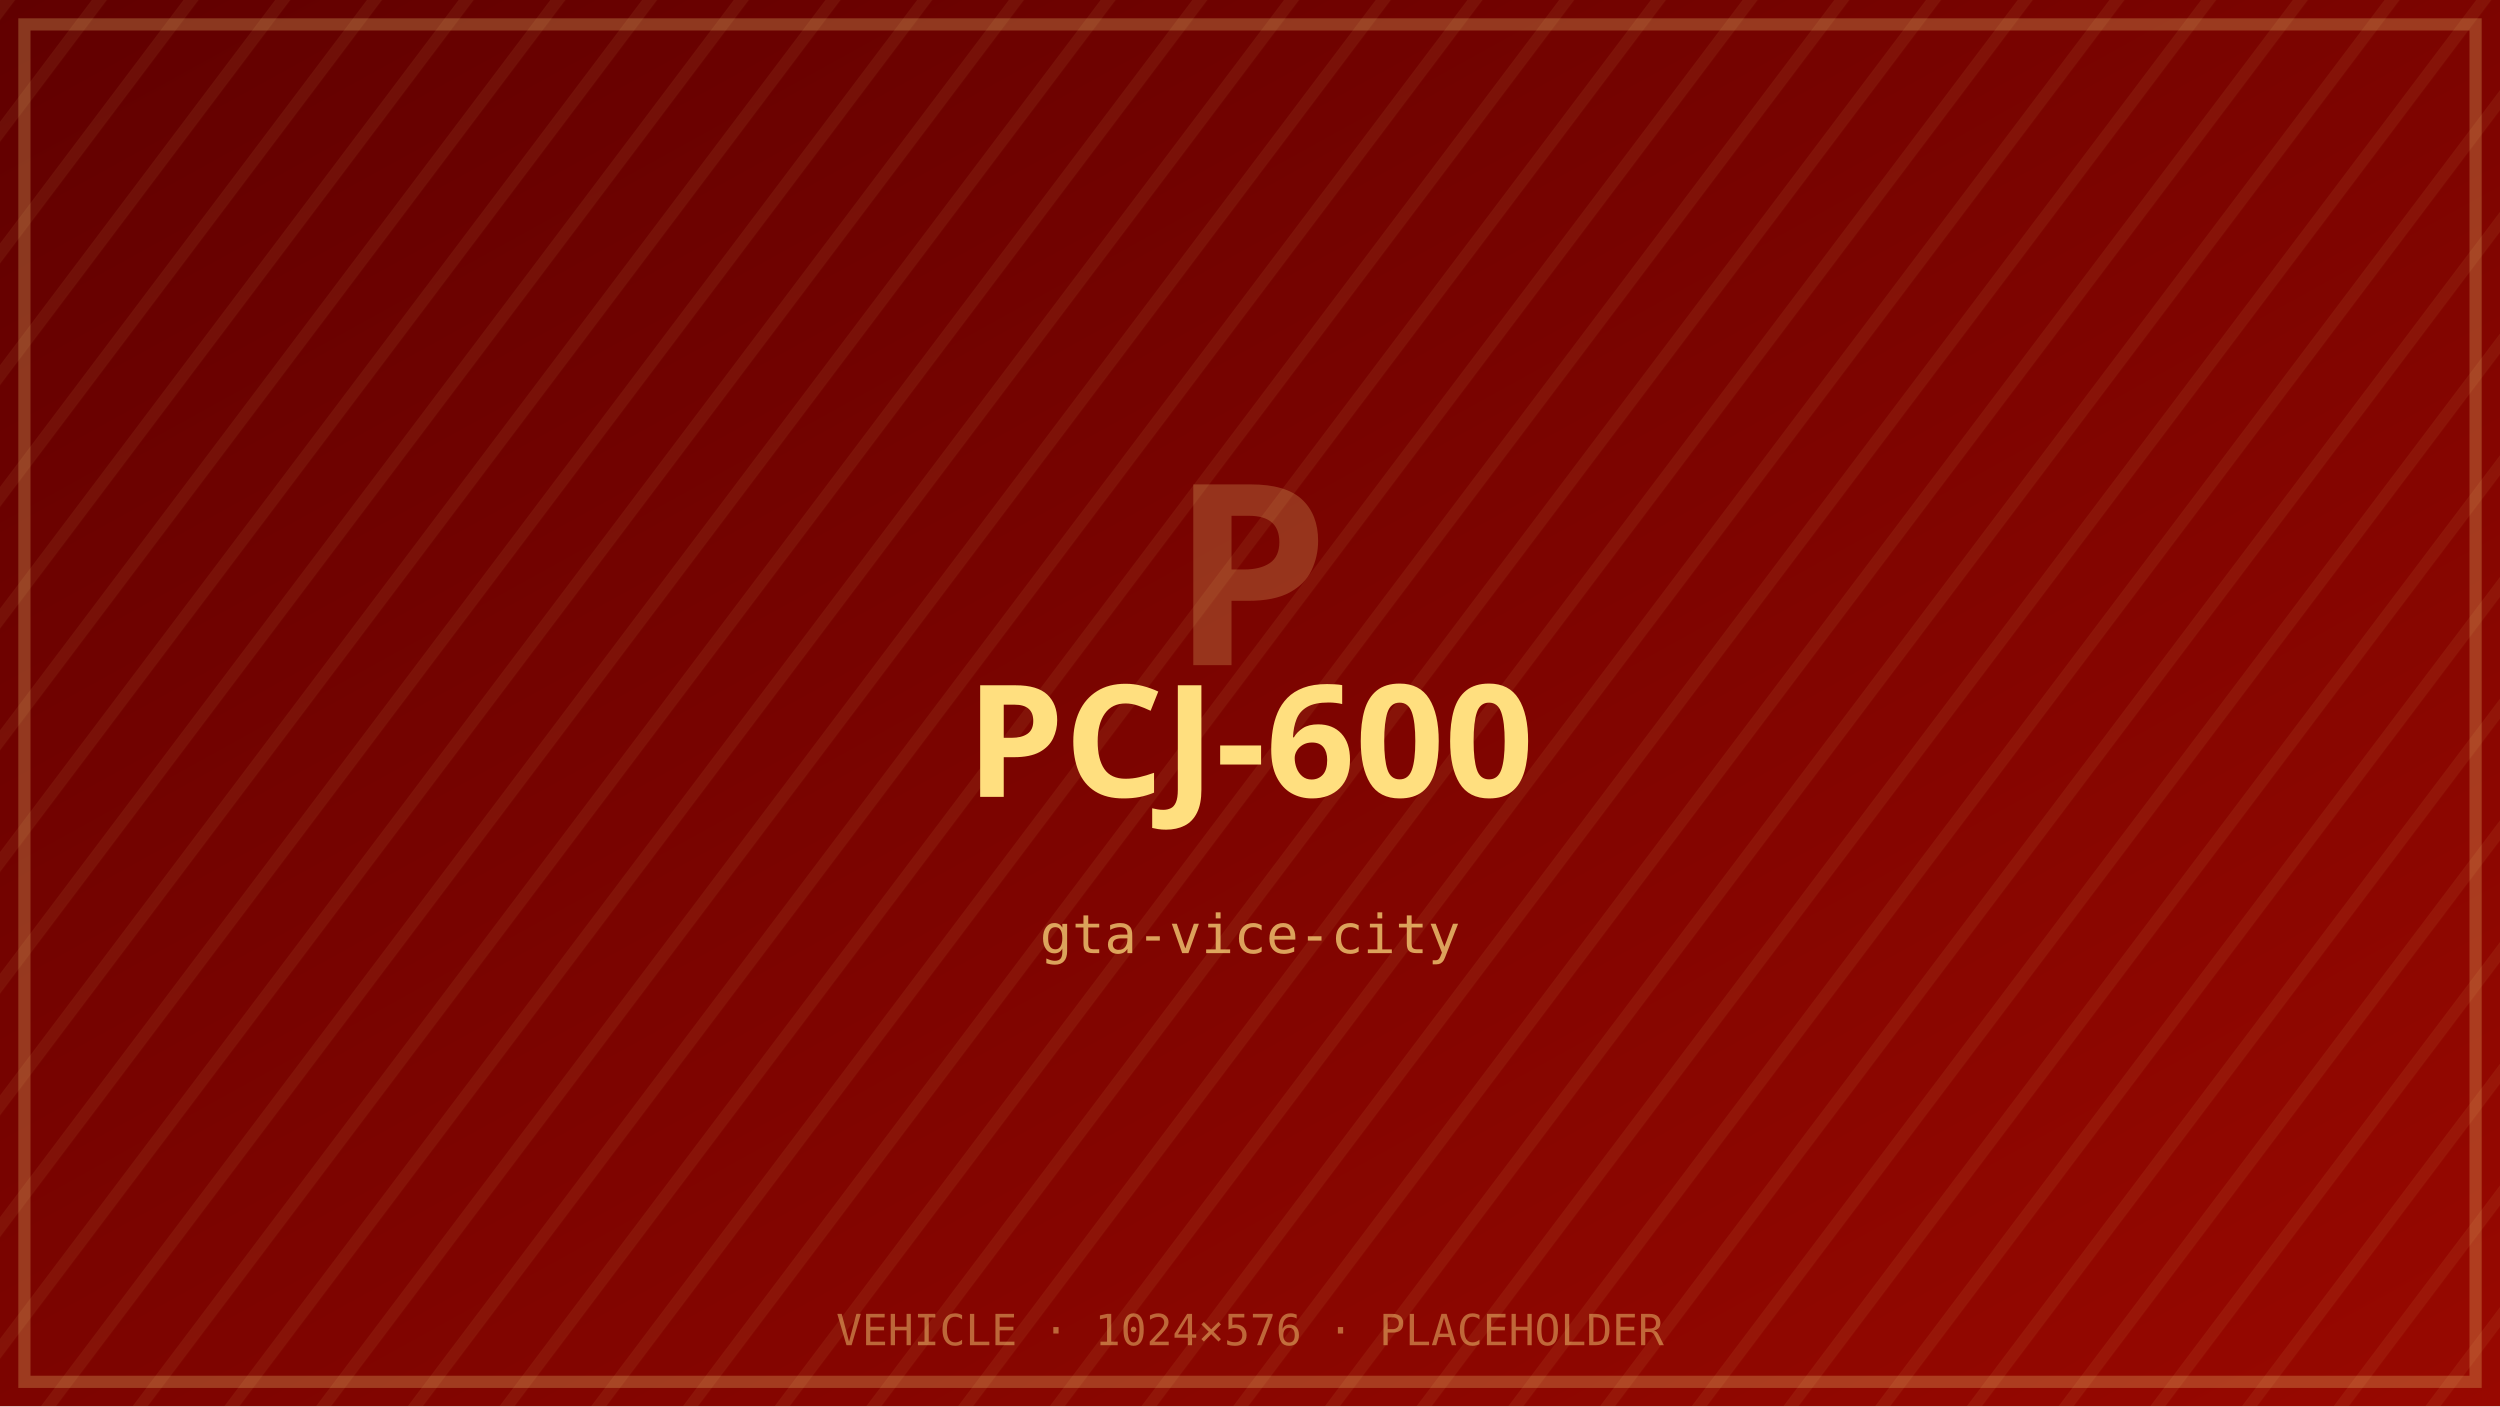
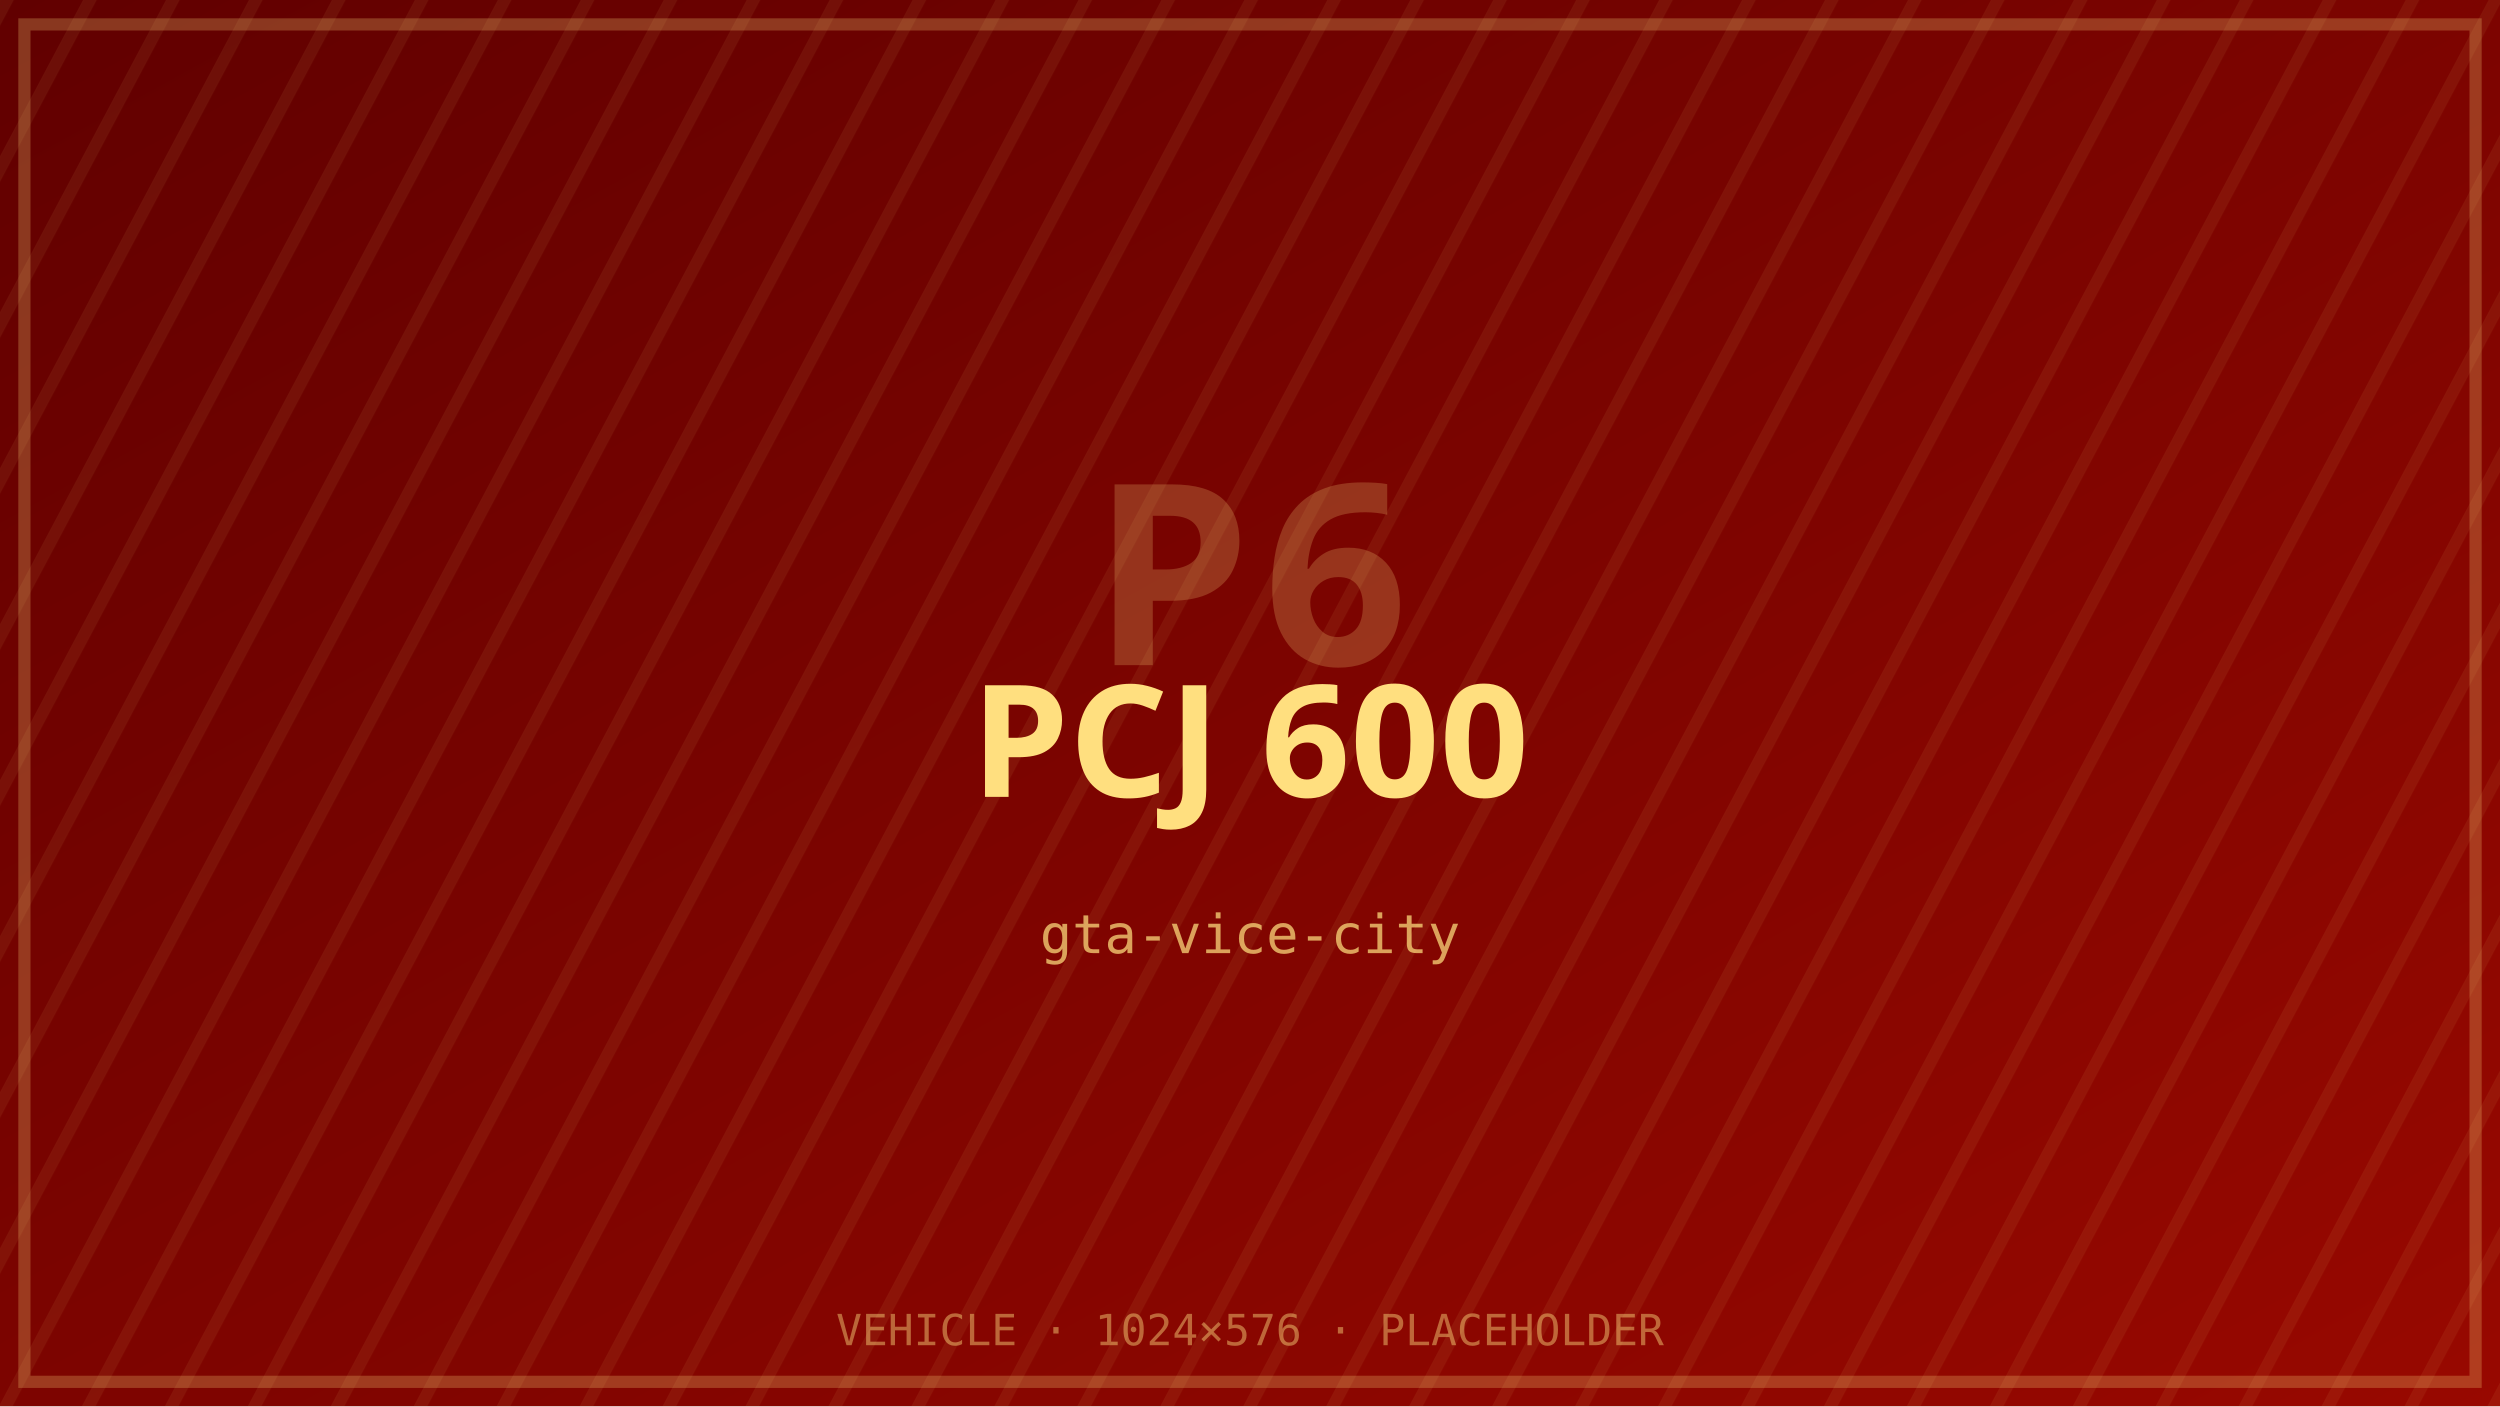
- <svg xmlns="http://www.w3.org/2000/svg" width="1024" height="576" viewBox="0 0 1024 576" role="img" aria-label="PCJ-600 — placeholder image">
+ <svg xmlns="http://www.w3.org/2000/svg" width="1024" height="576" viewBox="0 0 1024 576" role="img" aria-label="PCJ 600 — placeholder image">
  <defs>
    <linearGradient id="g" x1="0" y1="0" x2="1" y2="1">
      <stop offset="0" stop-color="#610000" />
      <stop offset="1" stop-color="#980800" />
    </linearGradient>
-     <pattern id="p" width="30" height="30" patternUnits="userSpaceOnUse" patternTransform="rotate(37)">
+     <pattern id="p" width="30" height="30" patternUnits="userSpaceOnUse" patternTransform="rotate(28)">
      <rect width="5" height="30" fill="#ffdf7f" opacity="0.07" />
    </pattern>
  </defs>
  <rect width="1024" height="576" fill="url(#g)" />
  <rect width="1024" height="576" fill="url(#p)" />
  <rect x="10" y="10" width="1004" height="556" fill="none" stroke="#ffdf7f" stroke-opacity="0.25" stroke-width="5" />
-   <text x="512" y="272.448" text-anchor="middle" font-family="ui-sans-serif,system-ui,sans-serif" font-weight="800" font-size="103.68" fill="#ffdf7f" fill-opacity="0.22" letter-spacing="5.184">P</text>
-   <text x="512" y="326.4" text-anchor="middle" font-family="ui-sans-serif,system-ui,sans-serif" font-weight="700" font-size="64" fill="#ffdf7f">PCJ-600</text>
+   <text x="512" y="272.448" text-anchor="middle" font-family="ui-sans-serif,system-ui,sans-serif" font-weight="800" font-size="103.68" fill="#ffdf7f" fill-opacity="0.22" letter-spacing="5.184">P6</text>
+   <text x="512" y="326.4" text-anchor="middle" font-family="ui-sans-serif,system-ui,sans-serif" font-weight="700" font-size="64" fill="#ffdf7f">PCJ 600</text>
  <text x="512" y="390.4" text-anchor="middle" font-family="ui-monospace,SFMono-Regular,monospace" font-size="22" fill="#ffdf7f" fill-opacity="0.72">gta-vice-city</text>
  <text x="512" y="551" text-anchor="middle" font-family="ui-monospace,SFMono-Regular,monospace" font-size="17.6" fill="#ffdf7f" fill-opacity="0.45">VEHICLE · 1024×576 · PLACEHOLDER</text>
</svg>
